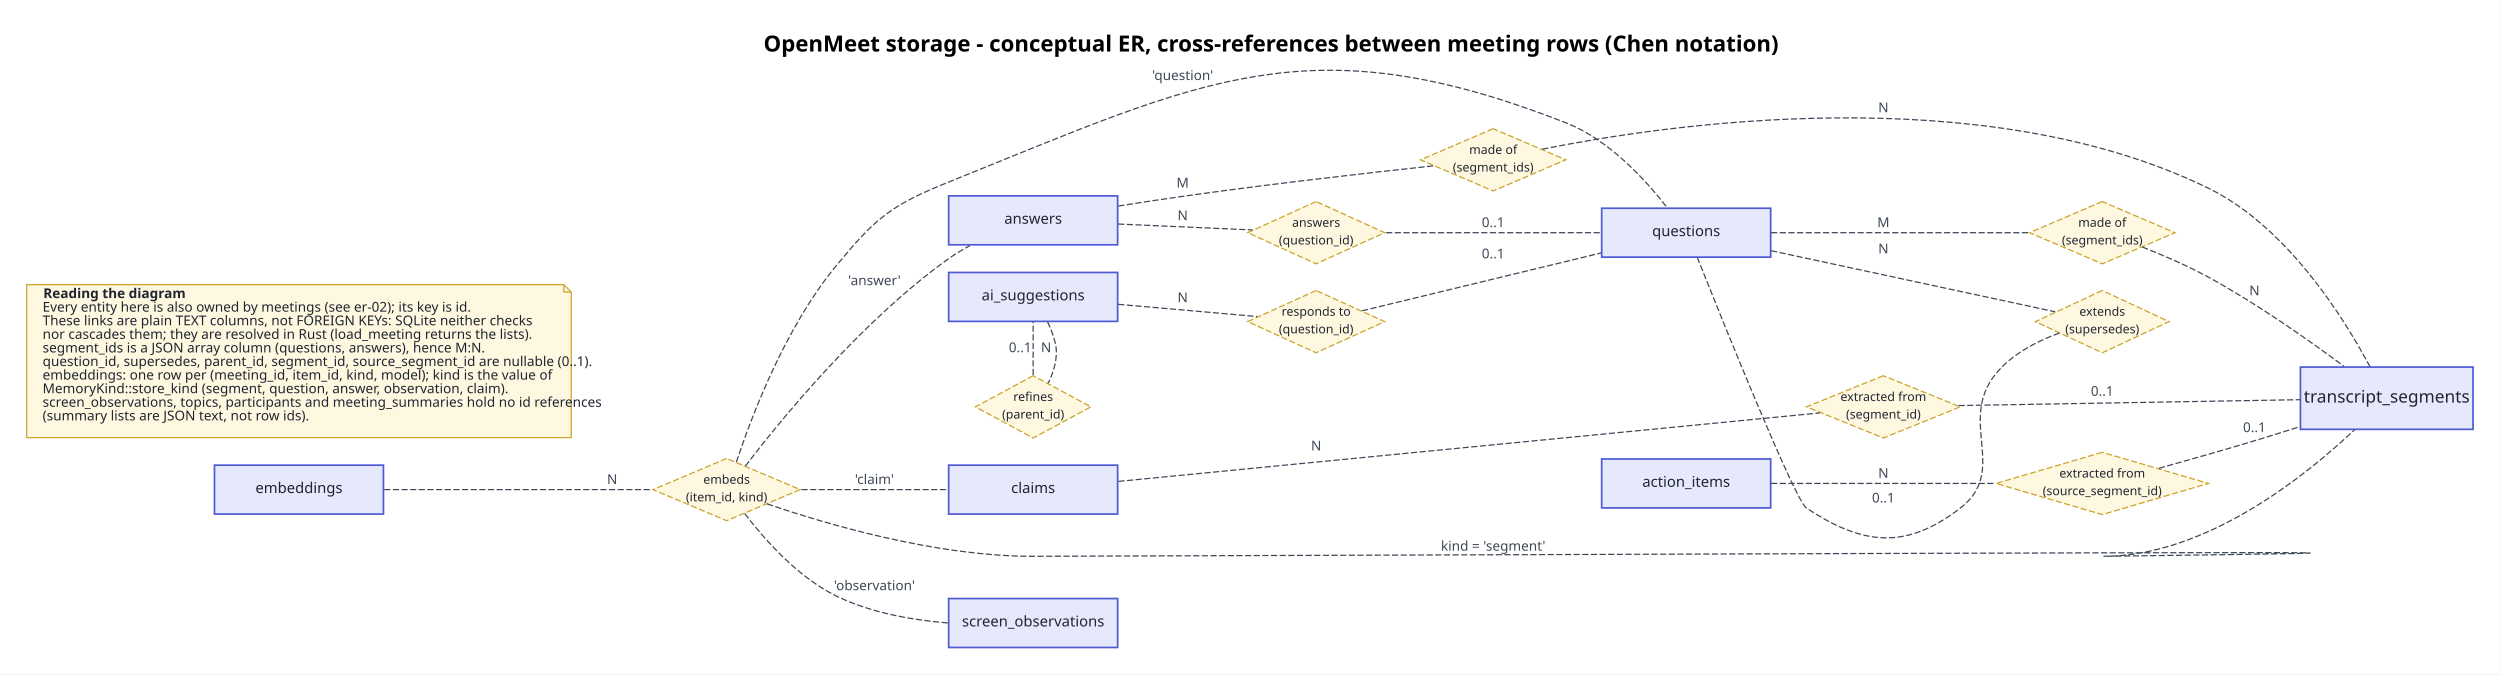
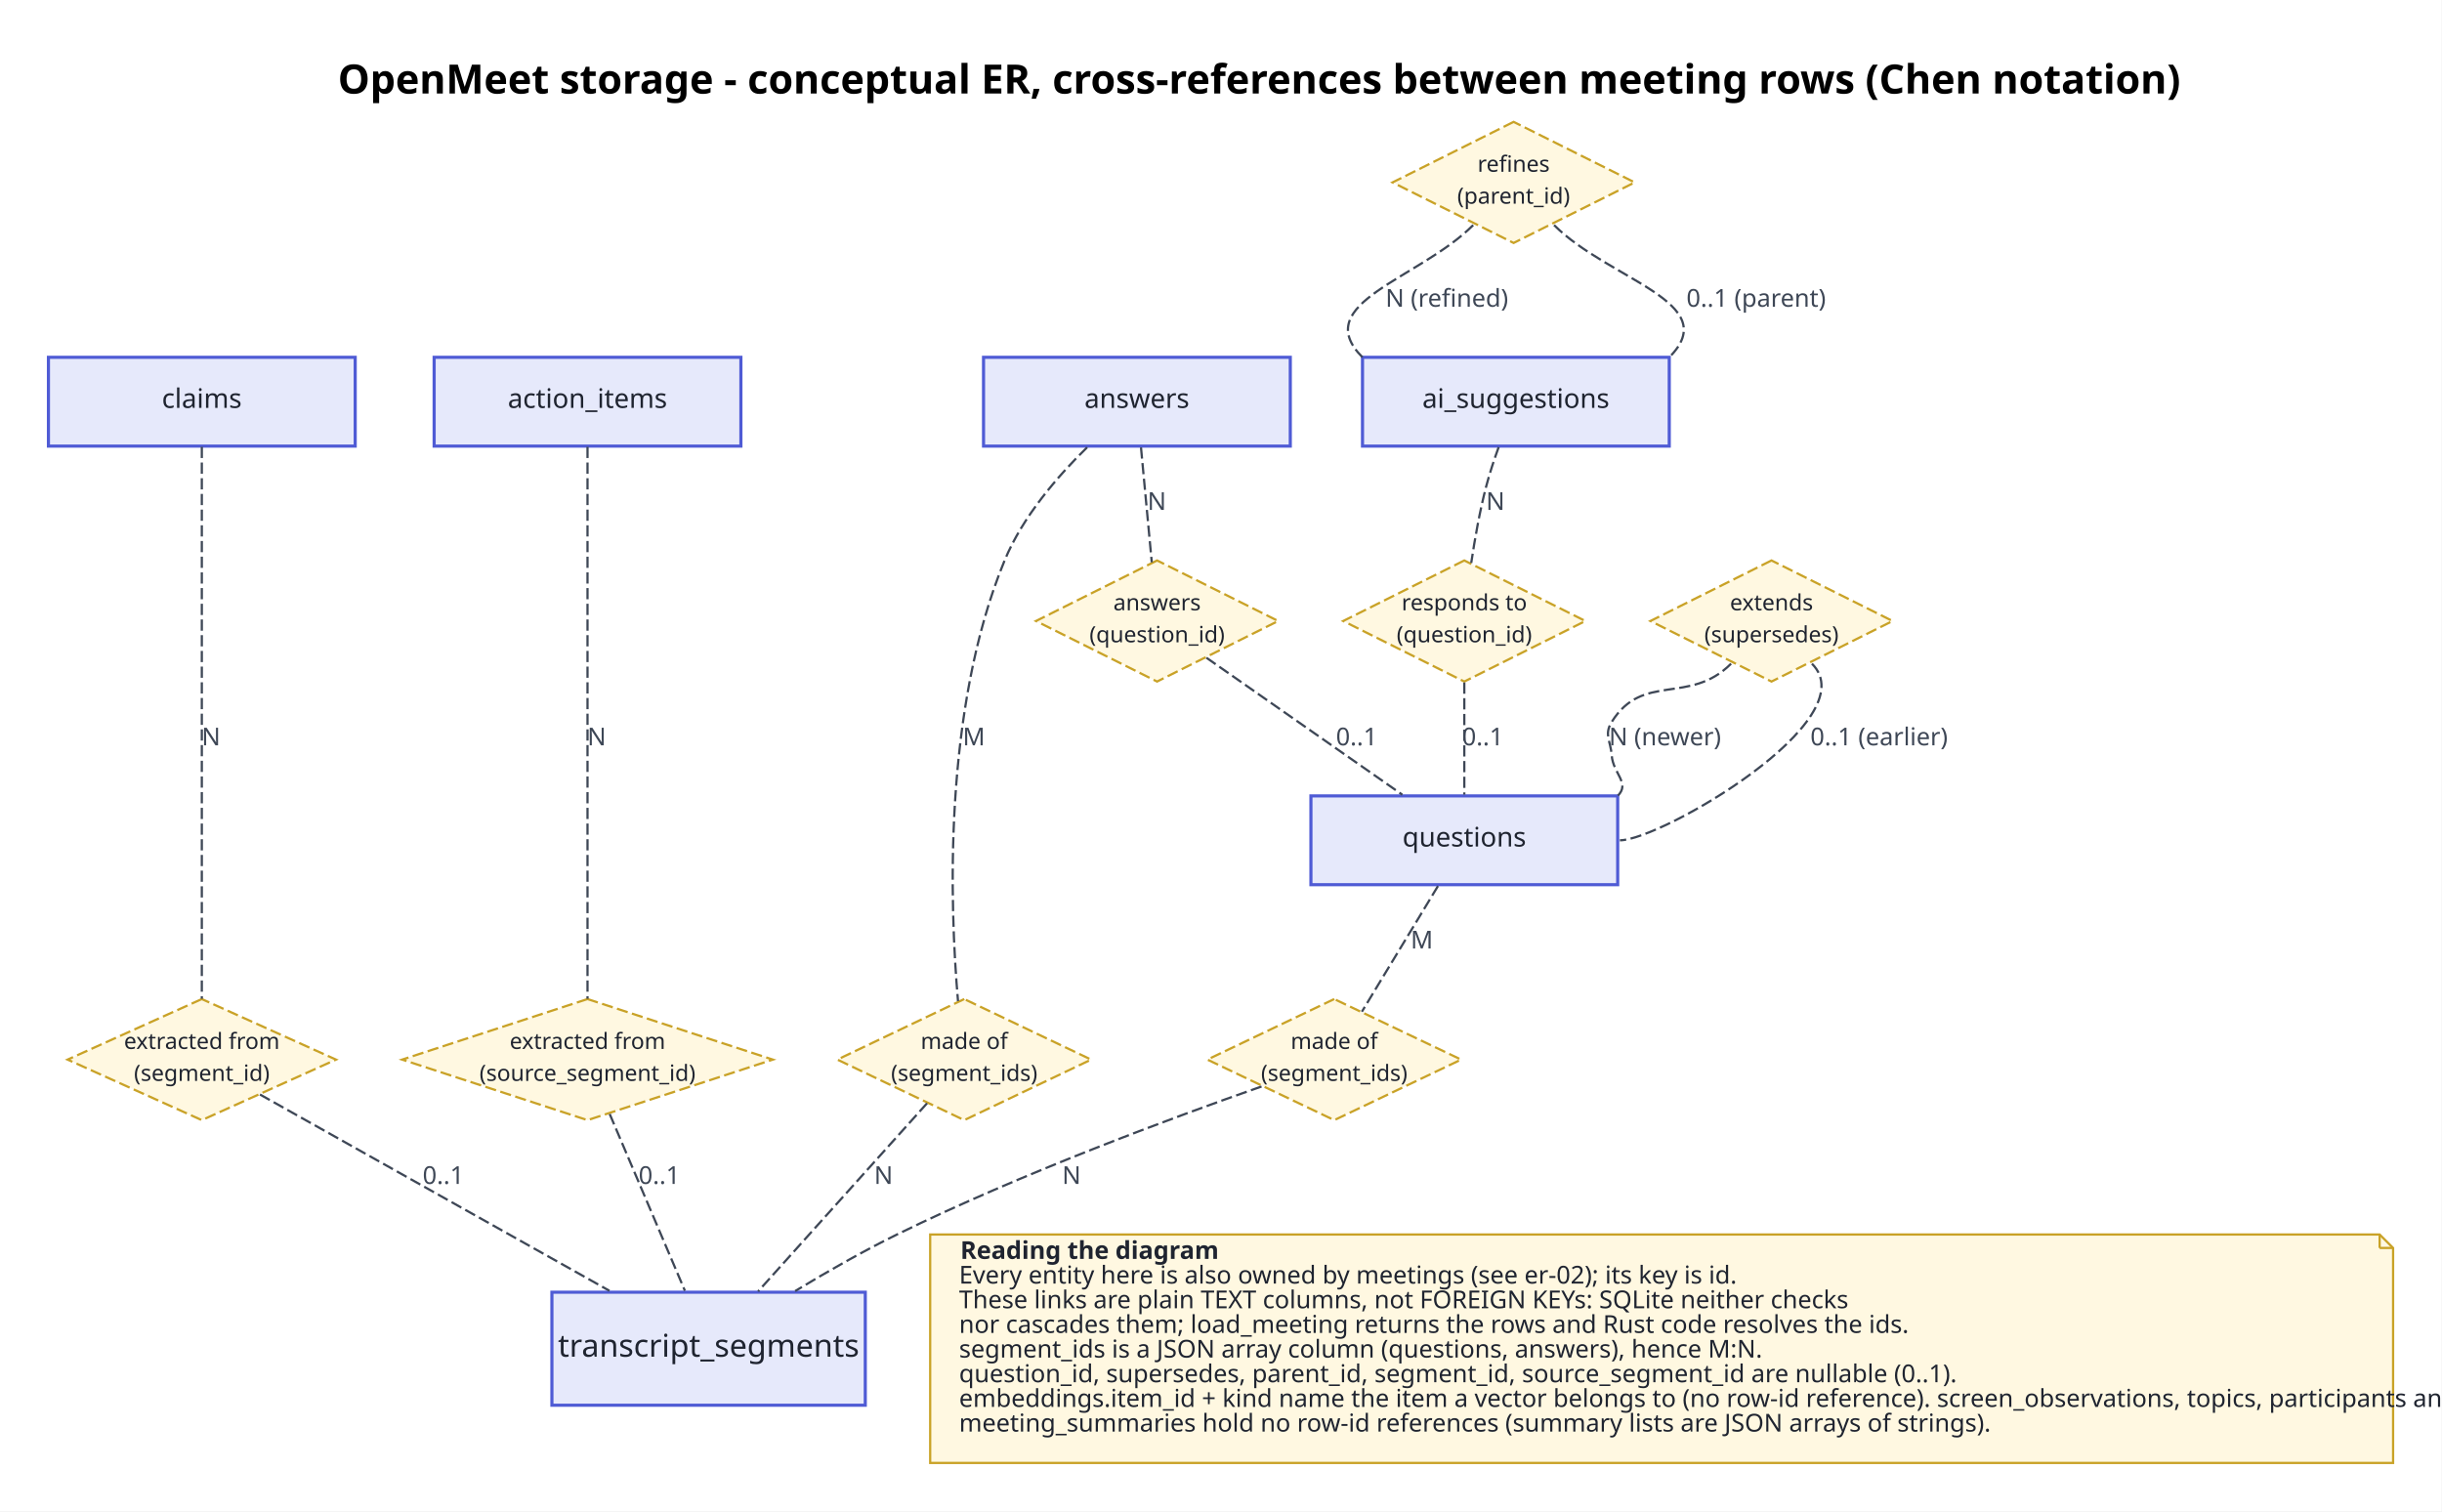
- <svg xmlns="http://www.w3.org/2000/svg" width="2024pt" height="546pt" viewBox="0.00 0.00 2024.00 546.00">
-   <g id="graph0" class="graph" transform="scale(1 1) rotate(0) translate(21.6 524.19)">
-     <polygon fill="#ffffff" stroke="none" points="-21.6,21.6 -21.6,-524.19 2002.18,-524.19 2002.18,21.6 -21.6,21.6" />
-     <text xml:space="preserve" text-anchor="start" x="596.54" y="-482.49" font-family="Segoe UI" font-weight="bold" font-size="18.00">OpenMeet storage - conceptual ER, cross-references between meeting rows (Chen notation)</text>
+ <svg xmlns="http://www.w3.org/2000/svg" width="1089pt" height="674pt" viewBox="0.00 0.00 1089.00 674.00">
+   <g id="graph0" class="graph" transform="scale(1 1) rotate(0) translate(21.6 652.43)">
+     <polygon fill="#ffffff" stroke="none" points="-21.6,21.6 -21.6,-652.43 1067.19,-652.43 1067.19,21.6 -21.6,21.6" />
+     <text xml:space="preserve" text-anchor="start" x="129.05" y="-610.73" font-family="Segoe UI" font-weight="bold" font-size="18.00">OpenMeet storage - conceptual ER, cross-references between meeting rows (Chen notation)</text>
    <g id="node1" class="node">
-       <polygon fill="#e6e9fb" stroke="#4f5bd5" stroke-width="1.4" points="1980.58,-227 1840.83,-227 1840.83,-176.6 1980.58,-176.6 1980.58,-227" />
-       <text xml:space="preserve" text-anchor="middle" x="1910.71" y="-198.25" font-family="Segoe UI" font-size="14.00" fill="#1f2430">transcript_segments</text>
+       <polygon fill="#e6e9fb" stroke="#4f5bd5" stroke-width="1.4" points="722.8,-493.08 586,-493.08 586,-453.48 722.8,-453.48 722.8,-493.08" />
+       <text xml:space="preserve" text-anchor="middle" x="654.4" y="-470.51" font-family="Segoe UI" font-size="12.00" fill="#1f2430">ai_suggestions</text>
+     </g>
+     <g id="node8" class="node">
+       <polygon fill="#fff8e1" stroke="#c9a227" stroke-dasharray="5,2" points="631.4,-402.48 577.4,-375.48 631.4,-348.48 685.4,-375.48 631.4,-402.48" />
+       <text xml:space="preserve" text-anchor="middle" x="631.4" y="-380.23" font-family="Segoe UI" font-size="10.00" fill="#1f2430">responds to</text>
+       <text xml:space="preserve" text-anchor="middle" x="631.4" y="-365.98" font-family="Segoe UI" font-size="10.00" fill="#1f2430">(question_id)</text>
+     </g>
+     <g id="edge3" class="edge">
+       <path fill="none" stroke="#3e4756" stroke-dasharray="5,2" d="M646.72,-453.01C644.69,-447.42 642.66,-441.26 641.15,-435.48 638.27,-424.43 636.07,-411.98 634.49,-401.38" />
+       <text xml:space="preserve" text-anchor="middle" x="645.27" y="-425.03" font-family="Segoe UI" font-size="11.00" fill="#3e4756">N</text>
+     </g>
+     <g id="node10" class="node">
+       <polygon fill="#fff8e1" stroke="#c9a227" stroke-dasharray="5,2" points="768.4,-402.48 714.4,-375.48 768.4,-348.48 822.4,-375.48 768.4,-402.48" />
+       <text xml:space="preserve" text-anchor="middle" x="768.4" y="-380.23" font-family="Segoe UI" font-size="10.00" fill="#1f2430">extends</text>
+       <text xml:space="preserve" text-anchor="middle" x="768.4" y="-365.98" font-family="Segoe UI" font-size="10.00" fill="#1f2430">(supersedes)</text>
    </g>
    <g id="node2" class="node">
-       <polygon fill="#e6e9fb" stroke="#4f5bd5" stroke-width="1.4" points="1411.93,-355.6 1275.13,-355.6 1275.13,-316 1411.93,-316 1411.93,-355.6" />
-       <text xml:space="preserve" text-anchor="middle" x="1343.53" y="-333.03" font-family="Segoe UI" font-size="12.00" fill="#1f2430">questions</text>
+       <polygon fill="#e6e9fb" stroke="#4f5bd5" stroke-width="1.4" points="553.8,-493.08 417,-493.08 417,-453.48 553.8,-453.48 553.8,-493.08" />
+       <text xml:space="preserve" text-anchor="middle" x="485.4" y="-470.51" font-family="Segoe UI" font-size="12.00" fill="#1f2430">answers</text>
    </g>
    <g id="node9" class="node">
-       <polygon fill="#fff8e1" stroke="#c9a227" stroke-dasharray="5,2" points="1680.37,-361 1621.52,-335.8 1680.37,-310.6 1739.22,-335.8 1680.37,-361" />
-       <text xml:space="preserve" text-anchor="middle" x="1680.37" y="-340.55" font-family="Segoe UI" font-size="10.00" fill="#1f2430">made of</text>
-       <text xml:space="preserve" text-anchor="middle" x="1680.37" y="-326.3" font-family="Segoe UI" font-size="10.00" fill="#1f2430">(segment_ids)</text>
+       <polygon fill="#fff8e1" stroke="#c9a227" stroke-dasharray="5,2" points="494.4,-402.48 440.4,-375.48 494.4,-348.48 548.4,-375.48 494.4,-402.48" />
+       <text xml:space="preserve" text-anchor="middle" x="494.4" y="-380.23" font-family="Segoe UI" font-size="10.00" fill="#1f2430">answers</text>
+       <text xml:space="preserve" text-anchor="middle" x="494.4" y="-365.98" font-family="Segoe UI" font-size="10.00" fill="#1f2430">(question_id)</text>
+     </g>
+     <g id="edge5" class="edge">
+       <path fill="none" stroke="#3e4756" stroke-dasharray="5,2" d="M487.22,-452.89C488.61,-438.13 490.53,-417.69 492.03,-401.66" />
+       <text xml:space="preserve" text-anchor="middle" x="494.29" y="-425.03" font-family="Segoe UI" font-size="11.00" fill="#3e4756">N</text>
+     </g>
+     <g id="node12" class="node">
+       <polygon fill="#fff8e1" stroke="#c9a227" stroke-dasharray="5,2" points="408.4,-206.88 351.81,-179.88 408.4,-152.88 464.99,-179.88 408.4,-206.88" />
+       <text xml:space="preserve" text-anchor="middle" x="408.4" y="-184.63" font-family="Segoe UI" font-size="10.00" fill="#1f2430">made of</text>
+       <text xml:space="preserve" text-anchor="middle" x="408.4" y="-170.38" font-family="Segoe UI" font-size="10.00" fill="#1f2430">(segment_ids)</text>
+     </g>
+     <g id="edge12" class="edge">
+       <path fill="none" stroke="#3e4756" stroke-dasharray="5,2" d="M463.2,-452.93C450.06,-440.07 434.45,-421.99 426.4,-402.48 398.86,-335.76 401.95,-248.27 405.62,-205.96" />
+       <text xml:space="preserve" text-anchor="middle" x="412.72" y="-320.03" font-family="Segoe UI" font-size="11.00" fill="#3e4756">M</text>
+     </g>
+     <g id="node3" class="node">
+       <polygon fill="#e6e9fb" stroke="#4f5bd5" stroke-width="1.4" points="136.8,-493.08 0,-493.08 0,-453.48 136.8,-453.48 136.8,-493.08" />
+       <text xml:space="preserve" text-anchor="middle" x="68.4" y="-470.51" font-family="Segoe UI" font-size="12.00" fill="#1f2430">claims</text>
+     </g>
+     <g id="node13" class="node">
+       <polygon fill="#fff8e1" stroke="#c9a227" stroke-dasharray="5,2" points="68.4,-206.88 8.55,-179.88 68.4,-152.88 128.25,-179.88 68.4,-206.88" />
+       <text xml:space="preserve" text-anchor="middle" x="68.4" y="-184.63" font-family="Segoe UI" font-size="10.00" fill="#1f2430">extracted from</text>
+       <text xml:space="preserve" text-anchor="middle" x="68.4" y="-170.38" font-family="Segoe UI" font-size="10.00" fill="#1f2430">(segment_id)</text>
+     </g>
+     <g id="edge14" class="edge">
+       <path fill="none" stroke="#3e4756" stroke-dasharray="5,2" d="M68.4,-453.16C68.4,-402.51 68.4,-264.82 68.4,-207" />
+       <text xml:space="preserve" text-anchor="middle" x="72.52" y="-320.03" font-family="Segoe UI" font-size="11.00" fill="#3e4756">N</text>
+     </g>
+     <g id="node4" class="node">
+       <polygon fill="#e6e9fb" stroke="#4f5bd5" stroke-width="1.4" points="308.8,-493.08 172,-493.08 172,-453.48 308.8,-453.48 308.8,-493.08" />
+       <text xml:space="preserve" text-anchor="middle" x="240.4" y="-470.51" font-family="Segoe UI" font-size="12.00" fill="#1f2430">action_items</text>
+     </g>
+     <g id="node14" class="node">
+       <polygon fill="#fff8e1" stroke="#c9a227" stroke-dasharray="5,2" points="240.4,-206.88 157.74,-179.88 240.4,-152.88 323.06,-179.88 240.4,-206.88" />
+       <text xml:space="preserve" text-anchor="middle" x="240.4" y="-184.63" font-family="Segoe UI" font-size="10.00" fill="#1f2430">extracted from</text>
+       <text xml:space="preserve" text-anchor="middle" x="240.4" y="-170.38" font-family="Segoe UI" font-size="10.00" fill="#1f2430">(source_segment_id)</text>
+     </g>
+     <g id="edge16" class="edge">
+       <path fill="none" stroke="#3e4756" stroke-dasharray="5,2" d="M240.4,-453.16C240.4,-402.51 240.4,-264.82 240.4,-207" />
+       <text xml:space="preserve" text-anchor="middle" x="244.52" y="-320.03" font-family="Segoe UI" font-size="11.00" fill="#3e4756">N</text>
+     </g>
+     <g id="node5" class="node">
+       <polygon fill="#e6e9fb" stroke="#4f5bd5" stroke-width="1.4" points="699.8,-297.48 563,-297.48 563,-257.88 699.8,-257.88 699.8,-297.48" />
+       <text xml:space="preserve" text-anchor="middle" x="631.4" y="-274.91" font-family="Segoe UI" font-size="12.00" fill="#1f2430">questions</text>
+     </g>
+     <g id="node11" class="node">
+       <polygon fill="#fff8e1" stroke="#c9a227" stroke-dasharray="5,2" points="573.4,-206.88 516.81,-179.88 573.4,-152.88 629.99,-179.88 573.4,-206.88" />
+       <text xml:space="preserve" text-anchor="middle" x="573.4" y="-184.63" font-family="Segoe UI" font-size="10.00" fill="#1f2430">made of</text>
+       <text xml:space="preserve" text-anchor="middle" x="573.4" y="-170.38" font-family="Segoe UI" font-size="10.00" fill="#1f2430">(segment_ids)</text>
    </g>
    <g id="edge10" class="edge">
-       <path fill="none" stroke="#3e4756" stroke-dasharray="5,2" d="M1412.29,-335.8C1473.34,-335.8 1562.2,-335.8 1620.39,-335.8" />
-       <text xml:space="preserve" text-anchor="middle" x="1503.17" y="-340.35" font-family="Segoe UI" font-size="11.00" fill="#3e4756">M</text>
+       <path fill="none" stroke="#3e4756" stroke-dasharray="5,2" d="M619.66,-257.29C609.8,-241 595.75,-217.79 585.72,-201.23" />
+       <text xml:space="preserve" text-anchor="middle" x="612.47" y="-229.43" font-family="Segoe UI" font-size="11.00" fill="#3e4756">M</text>
    </g>
-     <g id="node12" class="node">
-       <polygon fill="#fff8e1" stroke="#c9a227" stroke-dasharray="5,2" points="1680.37,-289 1626.26,-263.8 1680.37,-238.6 1734.48,-263.8 1680.37,-289" />
-       <text xml:space="preserve" text-anchor="middle" x="1680.37" y="-268.55" font-family="Segoe UI" font-size="10.00" fill="#1f2430">extends</text>
-       <text xml:space="preserve" text-anchor="middle" x="1680.37" y="-254.3" font-family="Segoe UI" font-size="10.00" fill="#1f2430">(supersedes)</text>
+     <g id="node6" class="node">
+       <polygon fill="#e6e9fb" stroke="#4f5bd5" stroke-width="1.4" points="364.27,-76.14 224.52,-76.14 224.52,-25.74 364.27,-25.74 364.27,-76.14" />
+       <text xml:space="preserve" text-anchor="middle" x="294.4" y="-47.39" font-family="Segoe UI" font-size="14.00" fill="#1f2430">transcript_segments</text>
+     </g>
+     <g id="node7" class="node">
+       <polygon fill="#fff8e1" stroke="#c9a227" stroke-dasharray="5,2" points="653.4,-598.08 599.4,-571.08 653.4,-544.08 707.4,-571.08 653.4,-598.08" />
+       <text xml:space="preserve" text-anchor="middle" x="653.4" y="-575.83" font-family="Segoe UI" font-size="10.00" fill="#1f2430">refines</text>
+       <text xml:space="preserve" text-anchor="middle" x="653.4" y="-561.58" font-family="Segoe UI" font-size="10.00" fill="#1f2430">(parent_id)</text>
+     </g>
+     <g id="edge1" class="edge">
+       <path fill="none" stroke="#3e4756" stroke-dasharray="5,2" d="M635.36,-552.04C611.19,-527.87 561.84,-517.24 586,-493.08" />
+       <text xml:space="preserve" text-anchor="middle" x="626.49" y="-515.63" font-family="Segoe UI" font-size="11.00" fill="#3e4756">N (refined)  </text>
+     </g>
+     <g id="edge2" class="edge">
+       <path fill="none" stroke="#3e4756" stroke-dasharray="5,2" d="M671.44,-552.04C696.02,-527.46 747.37,-517.65 722.8,-493.08" />
+       <text xml:space="preserve" text-anchor="middle" x="758.69" y="-515.63" font-family="Segoe UI" font-size="11.00" fill="#3e4756">  0..1 (parent)</text>
+     </g>
+     <g id="edge4" class="edge">
+       <path fill="none" stroke="#3e4756" stroke-dasharray="5,2" d="M631.4,-348.05C631.4,-332.21 631.4,-312.42 631.4,-298.04" />
+       <text xml:space="preserve" text-anchor="middle" x="639.65" y="-320.03" font-family="Segoe UI" font-size="11.00" fill="#3e4756">0..1</text>
+     </g>
+     <g id="edge6" class="edge">
+       <path fill="none" stroke="#3e4756" stroke-dasharray="5,2" d="M516.41,-359.09C540.16,-342.48 578.03,-316 603.77,-298" />
+       <text xml:space="preserve" text-anchor="middle" x="583.42" y="-320.03" font-family="Segoe UI" font-size="11.00" fill="#3e4756">0..1</text>
    </g>
    <g id="edge8" class="edge">
-       <path fill="none" stroke="#3e4756" stroke-dasharray="5,2" d="M1412.29,-321.23C1481.66,-306.31 1586.91,-283.68 1642.3,-271.77" />
-       <text xml:space="preserve" text-anchor="middle" x="1503.17" y="-319.07" font-family="Segoe UI" font-size="11.00" fill="#3e4756">N</text>
+       <path fill="none" stroke="#3e4756" stroke-dasharray="5,2" d="M750.36,-356.44C731.75,-337.83 711.09,-352.79 697.15,-330.48 693.62,-324.83 696.66,-322.13 697.15,-315.48 697.74,-307.42 705.52,-303.2 699.8,-297.48" />
+       <text xml:space="preserve" text-anchor="middle" x="723.77" y="-320.03" font-family="Segoe UI" font-size="11.00" fill="#3e4756">N (newer)  </text>
    </g>
-     <g id="node3" class="node">
-       <polygon fill="#e6e9fb" stroke="#4f5bd5" stroke-width="1.4" points="883.24,-365.6 746.44,-365.6 746.44,-326 883.24,-326 883.24,-365.6" />
-       <text xml:space="preserve" text-anchor="middle" x="814.84" y="-343.03" font-family="Segoe UI" font-size="12.00" fill="#1f2430">answers</text>
+     <g id="edge9" class="edge">
+       <path fill="none" stroke="#3e4756" stroke-dasharray="5,2" d="M786.44,-356.44C811.42,-331.46 718.9,-277.68 700.8,-277.68" />
+       <text xml:space="preserve" text-anchor="middle" x="813.51" y="-320.03" font-family="Segoe UI" font-size="11.00" fill="#3e4756">  0..1 (earlier)</text>
    </g>
-     <g id="node10" class="node">
-       <polygon fill="#fff8e1" stroke="#c9a227" stroke-dasharray="5,2" points="1187.27,-420 1128.42,-394.8 1187.27,-369.6 1246.13,-394.8 1187.27,-420" />
-       <text xml:space="preserve" text-anchor="middle" x="1187.27" y="-399.55" font-family="Segoe UI" font-size="10.00" fill="#1f2430">made of</text>
-       <text xml:space="preserve" text-anchor="middle" x="1187.27" y="-385.3" font-family="Segoe UI" font-size="10.00" fill="#1f2430">(segment_ids)</text>
+     <g id="edge11" class="edge">
+       <path fill="none" stroke="#3e4756" stroke-dasharray="5,2" d="M540.97,-167.88C501.71,-154.15 433.95,-129.14 378.4,-101.88 363.17,-94.41 347.02,-85.15 332.99,-76.65" />
+       <text xml:space="preserve" text-anchor="middle" x="456.25" y="-124.43" font-family="Segoe UI" font-size="11.00" fill="#3e4756">N</text>
    </g>
-     <g id="edge12" class="edge">
-       <path fill="none" stroke="#3e4756" stroke-dasharray="5,2" d="M883.74,-357.37C893.3,-358.91 903.01,-360.43 912.24,-361.8 991.63,-373.59 1084.45,-384.08 1139.13,-389.92" />
-       <text xml:space="preserve" text-anchor="middle" x="935.87" y="-372.39" font-family="Segoe UI" font-size="11.00" fill="#3e4756">M</text>
+     <g id="edge13" class="edge">
+       <path fill="none" stroke="#3e4756" stroke-dasharray="5,2" d="M391.82,-160.42C371.94,-138.28 338.53,-101.08 316.48,-76.52" />
+       <text xml:space="preserve" text-anchor="middle" x="372.4" y="-124.43" font-family="Segoe UI" font-size="11.00" fill="#3e4756">N</text>
    </g>
-     <g id="node11" class="node">
-       <polygon fill="#fff8e1" stroke="#c9a227" stroke-dasharray="5,2" points="1043.96,-361 988.49,-335.8 1043.96,-310.6 1099.42,-335.8 1043.96,-361" />
-       <text xml:space="preserve" text-anchor="middle" x="1043.96" y="-340.55" font-family="Segoe UI" font-size="10.00" fill="#1f2430">answers</text>
-       <text xml:space="preserve" text-anchor="middle" x="1043.96" y="-326.3" font-family="Segoe UI" font-size="10.00" fill="#1f2430">(question_id)</text>
+     <g id="edge15" class="edge">
+       <path fill="none" stroke="#3e4756" stroke-dasharray="5,2" d="M94.33,-164.32C132.35,-142.96 203.77,-102.85 250.19,-76.77" />
+       <text xml:space="preserve" text-anchor="middle" x="176.12" y="-124.43" font-family="Segoe UI" font-size="11.00" fill="#3e4756">0..1</text>
    </g>
-     <g id="edge6" class="edge">
-       <path fill="none" stroke="#3e4756" stroke-dasharray="5,2" d="M883.68,-342.81C918.57,-341.28 960.39,-339.44 992.42,-338.03" />
-       <text xml:space="preserve" text-anchor="middle" x="935.87" y="-345.95" font-family="Segoe UI" font-size="11.00" fill="#3e4756">N</text>
-     </g>
-     <g id="node4" class="node">
-       <polygon fill="#e6e9fb" stroke="#4f5bd5" stroke-width="1.4" points="883.24,-303.6 746.44,-303.6 746.44,-264 883.24,-264 883.24,-303.6" />
-       <text xml:space="preserve" text-anchor="middle" x="814.84" y="-281.03" font-family="Segoe UI" font-size="12.00" fill="#1f2430">ai_suggestions</text>
-     </g>
-     <g id="node13" class="node">
-       <polygon fill="#fff8e1" stroke="#c9a227" stroke-dasharray="5,2" points="1043.96,-289 988.49,-263.8 1043.96,-238.6 1099.42,-263.8 1043.96,-289" />
-       <text xml:space="preserve" text-anchor="middle" x="1043.96" y="-268.55" font-family="Segoe UI" font-size="10.00" fill="#1f2430">responds to</text>
-       <text xml:space="preserve" text-anchor="middle" x="1043.96" y="-254.3" font-family="Segoe UI" font-size="10.00" fill="#1f2430">(question_id)</text>
-     </g>
-     <g id="edge2" class="edge">
-       <path fill="none" stroke="#3e4756" stroke-dasharray="5,2" d="M883.68,-277.83C920.01,-274.63 963.85,-270.77 996.33,-267.91" />
-       <text xml:space="preserve" text-anchor="middle" x="935.87" y="-279.55" font-family="Segoe UI" font-size="11.00" fill="#3e4756">N</text>
-     </g>
-     <g id="node14" class="node">
-       <polygon fill="#fff8e1" stroke="#c9a227" stroke-dasharray="5,2" points="814.84,-220 768.04,-194.8 814.84,-169.6 861.64,-194.8 814.84,-220" />
-       <text xml:space="preserve" text-anchor="middle" x="814.84" y="-199.55" font-family="Segoe UI" font-size="10.00" fill="#1f2430">refines</text>
-       <text xml:space="preserve" text-anchor="middle" x="814.84" y="-185.3" font-family="Segoe UI" font-size="10.00" fill="#1f2430">(parent_id)</text>
-     </g>
-     <g id="edge3" class="edge">
-       <path fill="none" stroke="#3e4756" stroke-dasharray="5,2" d="M826.48,-263.67C829.09,-258.16 831.5,-252.06 832.84,-246.12 835.3,-235.26 831.67,-223.5 827.04,-213.99" />
-       <text xml:space="preserve" text-anchor="middle" x="825.34" y="-239.05" font-family="Segoe UI" font-size="11.00" fill="#3e4756">N</text>
-     </g>
-     <g id="node5" class="node">
-       <polygon fill="#e6e9fb" stroke="#4f5bd5" stroke-width="1.4" points="883.24,-147.6 746.44,-147.6 746.44,-108 883.24,-108 883.24,-147.6" />
-       <text xml:space="preserve" text-anchor="middle" x="814.84" y="-125.03" font-family="Segoe UI" font-size="12.00" fill="#1f2430">claims</text>
+     <g id="edge17" class="edge">
+       <path fill="none" stroke="#3e4756" stroke-dasharray="5,2" d="M250.3,-155.6C259.8,-133.27 274.1,-99.66 283.82,-76.81" />
+       <text xml:space="preserve" text-anchor="middle" x="272.42" y="-124.43" font-family="Segoe UI" font-size="11.00" fill="#3e4756">0..1</text>
    </g>
    <g id="node15" class="node">
-       <polygon fill="#fff8e1" stroke="#c9a227" stroke-dasharray="5,2" points="1503.17,-220 1440.93,-194.8 1503.17,-169.6 1565.41,-194.8 1503.17,-220" />
-       <text xml:space="preserve" text-anchor="middle" x="1503.17" y="-199.55" font-family="Segoe UI" font-size="10.00" fill="#1f2430">extracted from</text>
-       <text xml:space="preserve" text-anchor="middle" x="1503.17" y="-185.3" font-family="Segoe UI" font-size="10.00" fill="#1f2430">(segment_id)</text>
-     </g>
-     <g id="edge14" class="edge">
-       <path fill="none" stroke="#3e4756" stroke-dasharray="5,2" d="M883.84,-134.44C1021.49,-147.88 1330.33,-178.02 1451.76,-189.88" />
-       <text xml:space="preserve" text-anchor="middle" x="1043.96" y="-159.49" font-family="Segoe UI" font-size="11.00" fill="#3e4756">N</text>
-     </g>
-     <g id="node6" class="node">
-       <polygon fill="#e6e9fb" stroke="#4f5bd5" stroke-width="1.4" points="1411.93,-152.6 1275.13,-152.6 1275.13,-113 1411.93,-113 1411.93,-152.6" />
-       <text xml:space="preserve" text-anchor="middle" x="1343.53" y="-130.03" font-family="Segoe UI" font-size="12.00" fill="#1f2430">action_items</text>
-     </g>
-     <g id="node16" class="node">
-       <polygon fill="#fff8e1" stroke="#c9a227" stroke-dasharray="5,2" points="1680.37,-158 1594.41,-132.8 1680.37,-107.6 1766.33,-132.8 1680.37,-158" />
-       <text xml:space="preserve" text-anchor="middle" x="1680.37" y="-137.55" font-family="Segoe UI" font-size="10.00" fill="#1f2430">extracted from</text>
-       <text xml:space="preserve" text-anchor="middle" x="1680.37" y="-123.3" font-family="Segoe UI" font-size="10.00" fill="#1f2430">(source_segment_id)</text>
-     </g>
-     <g id="edge16" class="edge">
-       <path fill="none" stroke="#3e4756" stroke-dasharray="5,2" d="M1412.29,-132.8C1464.36,-132.8 1536.66,-132.8 1592.9,-132.8" />
-       <text xml:space="preserve" text-anchor="middle" x="1503.17" y="-137.35" font-family="Segoe UI" font-size="11.00" fill="#3e4756">N</text>
-     </g>
-     <g id="node7" class="node">
-       <polygon fill="#e6e9fb" stroke="#4f5bd5" stroke-width="1.4" points="883.24,-39.6 746.44,-39.6 746.44,0 883.24,0 883.24,-39.6" />
-       <text xml:space="preserve" text-anchor="middle" x="814.84" y="-17.02" font-family="Segoe UI" font-size="12.00" fill="#1f2430">screen_observations</text>
-     </g>
-     <g id="node8" class="node">
-       <polygon fill="#e6e9fb" stroke="#4f5bd5" stroke-width="1.4" points="288.84,-147.6 152.04,-147.6 152.04,-108 288.84,-108 288.84,-147.6" />
-       <text xml:space="preserve" text-anchor="middle" x="220.44" y="-125.03" font-family="Segoe UI" font-size="12.00" fill="#1f2430">embeddings</text>
-     </g>
-     <g id="node17" class="node">
-       <polygon fill="#fff8e1" stroke="#c9a227" stroke-dasharray="5,2" points="566.66,-153 507.13,-127.8 566.66,-102.6 626.19,-127.8 566.66,-153" />
-       <text xml:space="preserve" text-anchor="middle" x="566.66" y="-132.55" font-family="Segoe UI" font-size="10.00" fill="#1f2430">embeds</text>
-       <text xml:space="preserve" text-anchor="middle" x="566.66" y="-118.3" font-family="Segoe UI" font-size="10.00" fill="#1f2430">(item_id, kind)</text>
-     </g>
-     <g id="edge1" class="edge">
-       <path fill="none" stroke="#3e4756" stroke-dasharray="5,2" d="M289.45,-127.8C352.63,-127.8 445.81,-127.8 506.12,-127.8" />
-       <text xml:space="preserve" text-anchor="middle" x="474.01" y="-132.35" font-family="Segoe UI" font-size="11.00" fill="#3e4756">N</text>
-     </g>
-     <g id="edge11" class="edge">
-       <path fill="none" stroke="#3e4756" stroke-dasharray="5,2" d="M1712.74,-324.24C1729.08,-317.79 1749.18,-309.17 1766.33,-299.8 1805.75,-278.25 1847.85,-248.59 1876.16,-227.56" />
-       <text xml:space="preserve" text-anchor="middle" x="1803.58" y="-285.09" font-family="Segoe UI" font-size="11.00" fill="#3e4756">N</text>
-     </g>
-     <g id="edge13" class="edge">
-       <path fill="none" stroke="#3e4756" stroke-dasharray="5,2" d="M1227,-403.41C1323.86,-422.89 1582.06,-461.95 1766.33,-371.8 1829.97,-340.67 1876.04,-266.82 1897.03,-227.49" />
-       <text xml:space="preserve" text-anchor="middle" x="1503.17" y="-433.31" font-family="Segoe UI" font-size="11.00" fill="#3e4756">N</text>
-     </g>
-     <g id="edge7" class="edge">
-       <path fill="none" stroke="#3e4756" stroke-dasharray="5,2" d="M1100.58,-335.8C1149.86,-335.8 1221.98,-335.8 1274.65,-335.8" />
-       <text xml:space="preserve" text-anchor="middle" x="1187.27" y="-340.35" font-family="Segoe UI" font-size="11.00" fill="#3e4756">0..1</text>
-     </g>
-     <g id="edge9" class="edge">
-       <path fill="none" stroke="#3e4756" stroke-dasharray="5,2" d="M1645.63,-254.57C1628,-248.1 1607.43,-237.72 1594.41,-221.8 1562.66,-183.01 1605.15,-143.35 1565.41,-112.8 1521.55,-79.08 1487.16,-82.42 1440.93,-112.8 1431.78,-118.81 1374.13,-261.58 1352.61,-315.47" />
-       <text xml:space="preserve" text-anchor="middle" x="1503.17" y="-117.35" font-family="Segoe UI" font-size="11.00" fill="#3e4756">0..1</text>
-     </g>
-     <g id="edge5" class="edge">
-       <path fill="none" stroke="#3e4756" stroke-dasharray="5,2" d="M1081.15,-272.56C1129.08,-284.16 1214.58,-304.84 1274.7,-319.39" />
-       <text xml:space="preserve" text-anchor="middle" x="1187.27" y="-315.01" font-family="Segoe UI" font-size="11.00" fill="#3e4756">0..1</text>
-     </g>
-     <g id="edge4" class="edge">
-       <path fill="none" stroke="#3e4756" stroke-dasharray="5,2" d="M814.84,-220.54C814.84,-234.2 814.84,-250.74 814.84,-263.48" />
-       <text xml:space="preserve" text-anchor="middle" x="804.34" y="-239.05" font-family="Segoe UI" font-size="11.00" fill="#3e4756">0..1</text>
-     </g>
-     <g id="edge15" class="edge">
-       <path fill="none" stroke="#3e4756" stroke-dasharray="5,2" d="M1564.01,-195.83C1637.71,-197.1 1762.66,-199.26 1840.44,-200.6" />
-       <text xml:space="preserve" text-anchor="middle" x="1680.37" y="-203.74" font-family="Segoe UI" font-size="11.00" fill="#3e4756">0..1</text>
-     </g>
-     <g id="edge17" class="edge">
-       <path fill="none" stroke="#3e4756" stroke-dasharray="5,2" d="M1726.18,-145.04C1751.41,-152.04 1783.46,-161.14 1811.83,-169.8 1821.07,-172.62 1830.76,-175.67 1840.31,-178.73" />
-       <text xml:space="preserve" text-anchor="middle" x="1803.58" y="-174.35" font-family="Segoe UI" font-size="11.00" fill="#3e4756">0..1</text>
-     </g>
-     <g id="edge18" class="edge">
-       <path fill="none" stroke="#3e4756" stroke-dasharray="5,2" d="M599.43,-116.22C645.87,-100.35 735.3,-73.8 813.84,-73.8 1980.58,-77.8 1980.58,-77.8 1681.37,-73.8 1764.31,-73.8 1845.04,-138.85 1884.56,-176.2" />
-       <text xml:space="preserve" text-anchor="middle" x="1187.27" y="-78.35" font-family="Segoe UI" font-size="11.00" fill="#3e4756">kind = 'segment'</text>
-     </g>
-     <g id="edge19" class="edge">
-       <path fill="none" stroke="#3e4756" stroke-dasharray="5,2" d="M574.54,-150.06C586.52,-186.27 613.96,-258.88 655.19,-308.8 687.4,-347.8 699.52,-357.91 746.44,-376.8 953.4,-460.12 1038.34,-506.05 1246.13,-424.8 1281.34,-411.03 1311.42,-377.7 1328.22,-355.96" />
-       <text xml:space="preserve" text-anchor="middle" x="935.87" y="-459.39" font-family="Segoe UI" font-size="11.00" fill="#3e4756">'question'</text>
-     </g>
-     <g id="edge20" class="edge">
-       <path fill="none" stroke="#3e4756" stroke-dasharray="5,2" d="M581.77,-146.77C609.75,-183.32 675.68,-264.34 746.44,-314.8 751.79,-318.61 757.68,-322.14 763.69,-325.34" />
-       <text xml:space="preserve" text-anchor="middle" x="686.32" y="-293.31" font-family="Segoe UI" font-size="11.00" fill="#3e4756">'answer'</text>
-     </g>
-     <g id="edge22" class="edge">
-       <path fill="none" stroke="#3e4756" stroke-dasharray="5,2" d="M627.25,-127.8C663.11,-127.8 708.87,-127.8 746.1,-127.8" />
-       <text xml:space="preserve" text-anchor="middle" x="686.32" y="-132.35" font-family="Segoe UI" font-size="11.00" fill="#3e4756">'claim'</text>
-     </g>
-     <g id="edge21" class="edge">
-       <path fill="none" stroke="#3e4756" stroke-dasharray="5,2" d="M581.3,-108.44C596.74,-88.18 623.84,-57.22 655.19,-41.8 683.01,-28.11 716.69,-22.18 745.85,-19.83" />
-       <text xml:space="preserve" text-anchor="middle" x="686.32" y="-46.35" font-family="Segoe UI" font-size="11.00" fill="#3e4756">'observation'</text>
-     </g>
-     <g id="node18" class="node">
-       <polygon fill="#fff8e1" stroke="#c9a227" points="434.88,-293.74 0,-293.74 0,-169.86 440.88,-169.86 440.88,-287.74 434.88,-293.74" />
-       <polyline fill="none" stroke="#c9a227" points="434.88,-293.74 434.88,-287.74" />
-       <polyline fill="none" stroke="#c9a227" points="440.88,-287.74 434.88,-287.74" />
-       <text xml:space="preserve" text-anchor="start" x="1.44" y="-282.85" font-family="Segoe UI" font-size="11.00" fill="#1f2430">    </text>
-       <text xml:space="preserve" text-anchor="start" x="13.44" y="-282.85" font-family="Segoe UI" font-weight="bold" font-size="11.00" fill="#1f2430">Reading the diagram</text>
-       <text xml:space="preserve" text-anchor="start" x="1.44" y="-271.85" font-family="Segoe UI" font-size="11.00" fill="#1f2430">    Every entity here is also owned by meetings (see er-02); its key is id.</text>
-       <text xml:space="preserve" text-anchor="start" x="1.44" y="-260.85" font-family="Segoe UI" font-size="11.00" fill="#1f2430">    These links are plain TEXT columns, not FOREIGN KEYs: SQLite neither checks</text>
-       <text xml:space="preserve" text-anchor="start" x="1.44" y="-249.85" font-family="Segoe UI" font-size="11.00" fill="#1f2430">    nor cascades them; they are resolved in Rust (load_meeting returns the lists).</text>
-       <text xml:space="preserve" text-anchor="start" x="1.44" y="-238.85" font-family="Segoe UI" font-size="11.00" fill="#1f2430">    segment_ids is a JSON array column (questions, answers), hence M:N.</text>
-       <text xml:space="preserve" text-anchor="start" x="1.44" y="-227.85" font-family="Segoe UI" font-size="11.00" fill="#1f2430">    question_id, supersedes, parent_id, segment_id, source_segment_id are nullable (0..1).</text>
-       <text xml:space="preserve" text-anchor="start" x="1.44" y="-216.85" font-family="Segoe UI" font-size="11.00" fill="#1f2430">    embeddings: one row per (meeting_id, item_id, kind, model); kind is the value of</text>
-       <text xml:space="preserve" text-anchor="start" x="1.44" y="-205.85" font-family="Segoe UI" font-size="11.00" fill="#1f2430">    MemoryKind::store_kind (segment, question, answer, observation, claim).</text>
-       <text xml:space="preserve" text-anchor="start" x="1.44" y="-194.85" font-family="Segoe UI" font-size="11.00" fill="#1f2430">    screen_observations, topics, participants and meeting_summaries hold no id references</text>
-       <text xml:space="preserve" text-anchor="start" x="1.44" y="-183.85" font-family="Segoe UI" font-size="11.00" fill="#1f2430">    (summary lists are JSON text, not row ids).</text>
-       <text xml:space="preserve" text-anchor="start" x="217.44" y="-172.85" font-family="Segoe UI" font-size="11.00" fill="#1f2430">  </text>
+       <polygon fill="#fff8e1" stroke="#c9a227" points="1039.59,-101.88 393.21,-101.88 393.21,0 1045.59,0 1045.59,-95.88 1039.59,-101.88" />
+       <polyline fill="none" stroke="#c9a227" points="1039.59,-101.88 1039.59,-95.88" />
+       <polyline fill="none" stroke="#c9a227" points="1045.59,-95.88 1039.59,-95.88" />
+       <text xml:space="preserve" text-anchor="start" x="394.65" y="-90.99" font-family="Segoe UI" font-size="11.00" fill="#1f2430">    </text>
+       <text xml:space="preserve" text-anchor="start" x="406.65" y="-90.99" font-family="Segoe UI" font-weight="bold" font-size="11.00" fill="#1f2430">Reading the diagram</text>
+       <text xml:space="preserve" text-anchor="start" x="394.65" y="-79.99" font-family="Segoe UI" font-size="11.00" fill="#1f2430">    Every entity here is also owned by meetings (see er-02); its key is id.</text>
+       <text xml:space="preserve" text-anchor="start" x="394.65" y="-68.99" font-family="Segoe UI" font-size="11.00" fill="#1f2430">    These links are plain TEXT columns, not FOREIGN KEYs: SQLite neither checks</text>
+       <text xml:space="preserve" text-anchor="start" x="394.65" y="-57.99" font-family="Segoe UI" font-size="11.00" fill="#1f2430">    nor cascades them; load_meeting returns the rows and Rust code resolves the ids.</text>
+       <text xml:space="preserve" text-anchor="start" x="394.65" y="-46.99" font-family="Segoe UI" font-size="11.00" fill="#1f2430">    segment_ids is a JSON array column (questions, answers), hence M:N.</text>
+       <text xml:space="preserve" text-anchor="start" x="394.65" y="-35.99" font-family="Segoe UI" font-size="11.00" fill="#1f2430">    question_id, supersedes, parent_id, segment_id, source_segment_id are nullable (0..1).</text>
+       <text xml:space="preserve" text-anchor="start" x="394.65" y="-24.99" font-family="Segoe UI" font-size="11.00" fill="#1f2430">    embeddings.item_id + kind name the item a vector belongs to (no row-id reference). screen_observations, topics, participants and</text>
+       <text xml:space="preserve" text-anchor="start" x="394.65" y="-13.99" font-family="Segoe UI" font-size="11.00" fill="#1f2430">    meeting_summaries hold no row-id references (summary lists are JSON arrays of strings).</text>
+       <text xml:space="preserve" text-anchor="start" x="716.4" y="-2.99" font-family="Segoe UI" font-size="11.00" fill="#1f2430">  </text>
    </g>
  </g>
</svg>
